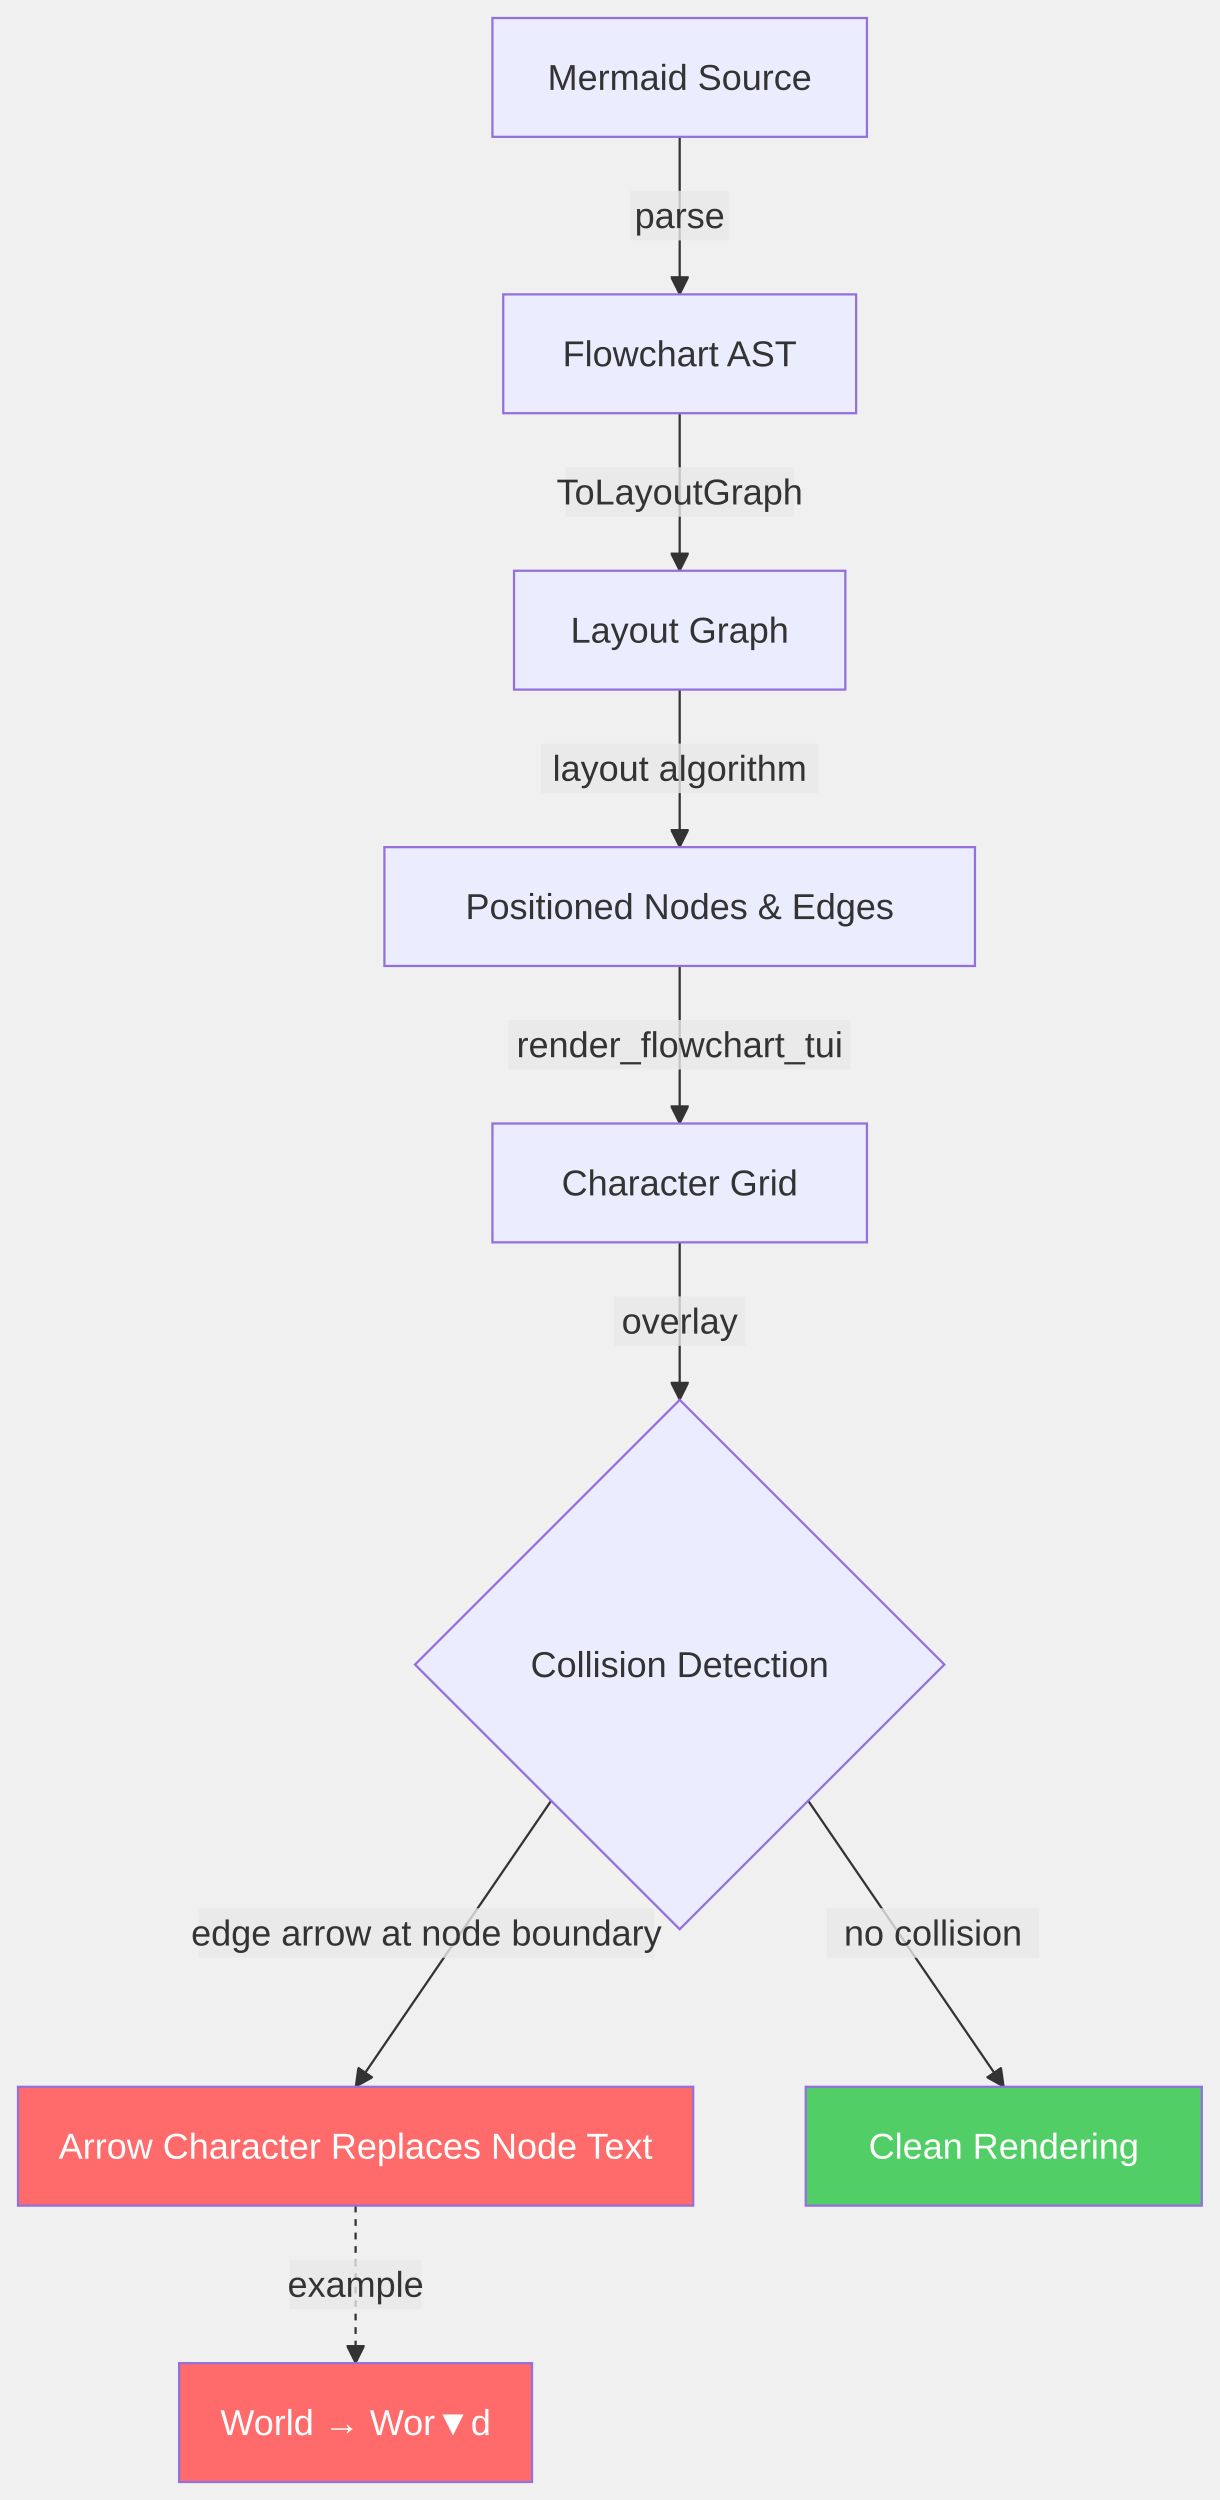
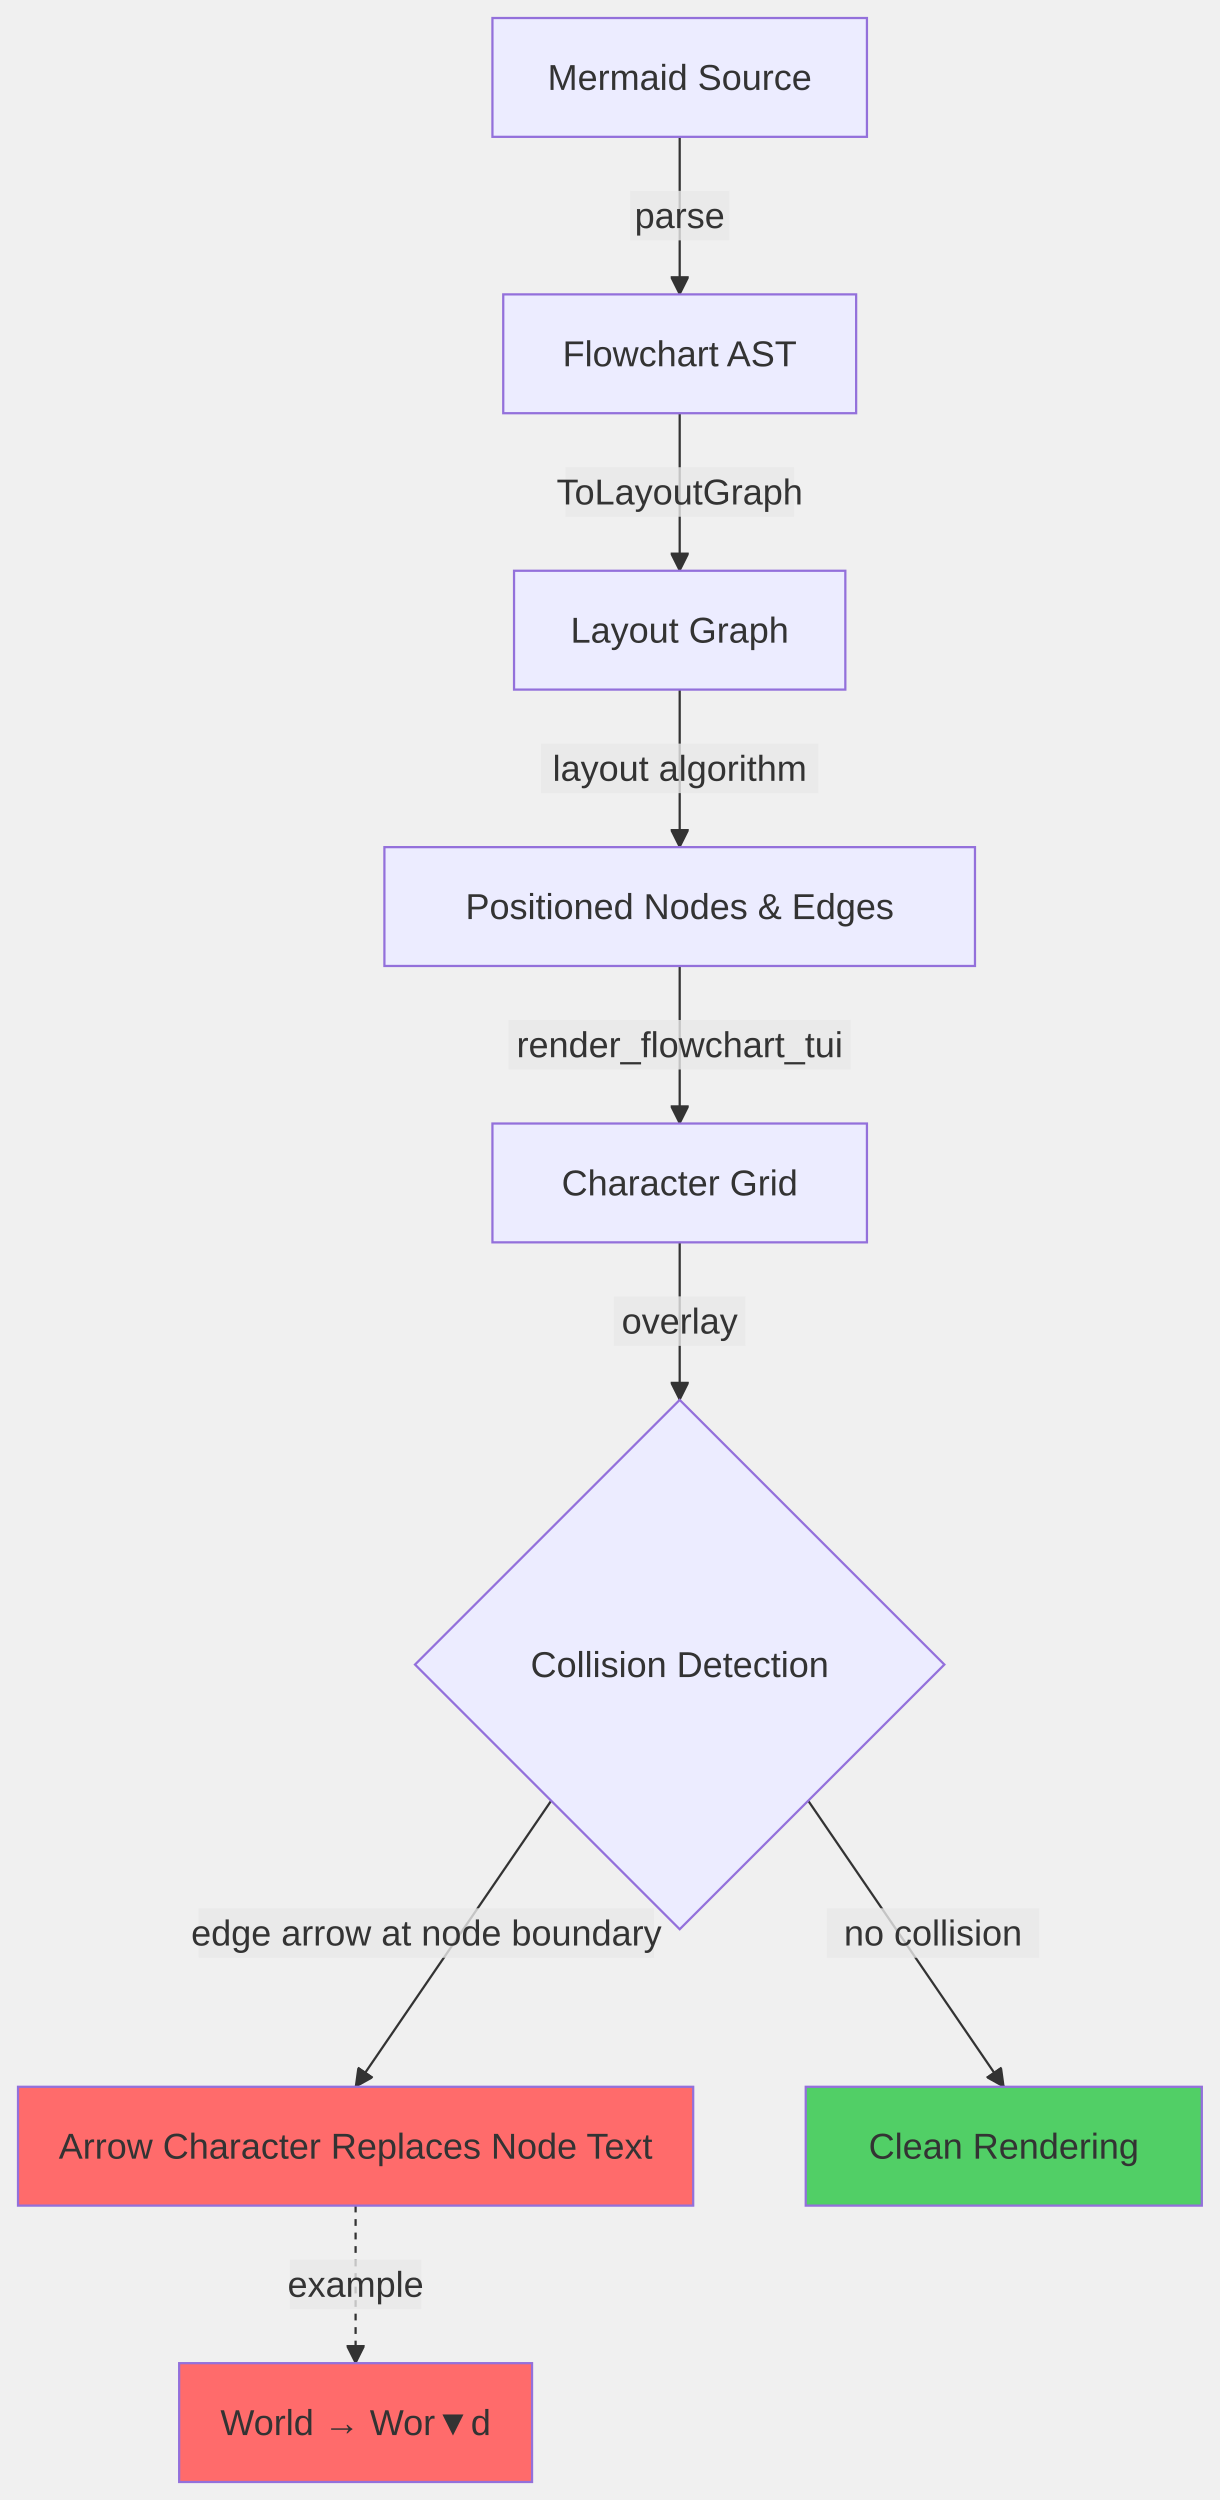
<svg xmlns="http://www.w3.org/2000/svg" width="542" height="1110.8" viewBox="-8 -8 542 1110.8" class="mermaid">
  <style>

.mermaid {
  font-family: trebuchet ms, verdana, arial, sans-serif;
  font-size: 16px;
}

.node rect,
.node polygon,
.node circle,
.node ellipse,
.node path {
  fill: #ECECFF;
  stroke: #9370DB;
  stroke-width: 1px;
}

.node line {
  stroke: #9370DB;
  stroke-width: 1px;
}

.node .label {
  fill: #333333;
}

.node text {
  fill: #333333;
  font-family: trebuchet ms, verdana, arial, sans-serif;
  font-size: 16px;
}

.edge-path {
  fill: none;
  stroke: #333333;
  stroke-width: 1px;
}

.edge-label {
  fill: #333333;
  font-family: trebuchet ms, verdana, arial, sans-serif;
}

.edge-label-bg {
  fill: rgba(232, 232, 232, 0.8);
}

.subgraph {
  fill: #ffffde;
  stroke: #aaaa33;
  stroke-width: 1px;
}

.subgraph-title {
  fill: #333333;
  font-weight: bold;
}

.cluster rect {
  fill: #ffffde;
  stroke: #aaaa33;
  stroke-width: 1px;
  rx: 5px;
  ry: 5px;
}

.cluster-label {
  fill: #333333;
  font-family: trebuchet ms, verdana, arial, sans-serif;
  font-size: 16px;
  font-weight: bold;
}

marker path {
  fill: #333333;
  stroke: #333333;
}

  </style>
  <defs>
    <marker id="arrow_point" viewBox="0 0 10 10" refX="10" refY="5" markerWidth="8" markerHeight="8" orient="auto" markerUnits="userSpaceOnUse">
      <path d="M 0 0 L 10 5 L 0 10 z" />
    </marker>
    <marker id="arrow_point_start" viewBox="0 0 10 10" refX="4.5" refY="5" markerWidth="8" markerHeight="8" orient="auto" markerUnits="userSpaceOnUse">
      <path d="M 0 5 L 10 10 L 10 0 z" />
    </marker>
    <marker id="arrow_cross" viewBox="0 0 11 11" refX="12" refY="5.2" markerWidth="11" markerHeight="11" orient="auto" markerUnits="userSpaceOnUse">
-       <path d="M 1 1 L 10 10 M 10 1 L 1 10" stroke-width="2" fill="none" />
+       <path d="M 1 1 L 10 10 M 10 1 L 1 10" fill="none" stroke-width="2" />
    </marker>
    <marker id="arrow_cross_start" viewBox="0 0 11 11" refX="-1" refY="5.2" markerWidth="11" markerHeight="11" orient="auto" markerUnits="userSpaceOnUse">
      <path d="M 1 1 L 10 10 M 10 1 L 1 10" fill="none" stroke-width="2" />
    </marker>
    <marker id="arrow_circle" viewBox="0 0 10 10" refX="11" refY="5" markerWidth="11" markerHeight="11" orient="auto" markerUnits="userSpaceOnUse">
      <circle cx="5" cy="5" r="5" />
    </marker>
    <marker id="arrow_circle_start" viewBox="0 0 10 10" refX="-1" refY="5" markerWidth="11" markerHeight="11" orient="auto" markerUnits="userSpaceOnUse">
      <circle cx="5" cy="5" r="5" />
    </marker>
  </defs>
  <g class="root">
    <g class="clusters">

    </g>
    <g class="edgePaths">
      <g class="edge" id="edge-L-A-B-0">
-         <path d="M 294.00 52.80 C 294.00 64.47, 294.00 76.13, 294.00 87.80 C 294.00 99.47, 294.00 111.13, 294.00 122.80" class="edge-path" marker-end="url(#arrow_point)" fill="none" stroke-width="1" />
+         <path d="M 294.00 52.80 C 294.00 64.47, 294.00 76.13, 294.00 87.80 C 294.00 99.47, 294.00 111.13, 294.00 122.80" class="edge-path" stroke-width="1" fill="none" marker-end="url(#arrow_point)" />
      </g>
      <g class="edge" id="edge-L-B-C-0">
-         <path d="M 294.00 175.60 C 294.00 187.27, 294.00 198.93, 294.00 210.60 C 294.00 222.27, 294.00 233.93, 294.00 245.60" class="edge-path" stroke-width="1" marker-end="url(#arrow_point)" fill="none" />
+         <path d="M 294.00 175.60 C 294.00 187.27, 294.00 198.93, 294.00 210.60 C 294.00 222.27, 294.00 233.93, 294.00 245.60" class="edge-path" marker-end="url(#arrow_point)" stroke-width="1" fill="none" />
      </g>
      <g class="edge" id="edge-L-C-D-0">
-         <path d="M 294.00 298.40 C 294.00 310.07, 294.00 321.73, 294.00 333.40 C 294.00 345.07, 294.00 356.73, 294.00 368.40" class="edge-path" marker-end="url(#arrow_point)" stroke-width="1" fill="none" />
+         <path d="M 294.00 298.40 C 294.00 310.07, 294.00 321.73, 294.00 333.40 C 294.00 345.07, 294.00 356.73, 294.00 368.40" class="edge-path" fill="none" stroke-width="1" marker-end="url(#arrow_point)" />
      </g>
      <g class="edge" id="edge-L-D-E-0">
-         <path d="M 294.00 421.20 C 294.00 432.87, 294.00 444.53, 294.00 456.20 C 294.00 467.87, 294.00 479.53, 294.00 491.20" class="edge-path" stroke-width="1" marker-end="url(#arrow_point)" fill="none" />
+         <path d="M 294.00 421.20 C 294.00 432.87, 294.00 444.53, 294.00 456.20 C 294.00 467.87, 294.00 479.53, 294.00 491.20" class="edge-path" fill="none" stroke-width="1" marker-end="url(#arrow_point)" />
      </g>
      <g class="edge" id="edge-L-E-F-0">
-         <path d="M 294.00 544.00 C 294.00 555.67, 294.00 567.33, 294.00 579.00 C 294.00 590.67, 294.00 602.33, 294.00 614.00" class="edge-path" marker-end="url(#arrow_point)" stroke-width="1" fill="none" />
+         <path d="M 294.00 544.00 C 294.00 555.67, 294.00 567.33, 294.00 579.00 C 294.00 590.67, 294.00 602.33, 294.00 614.00" class="edge-path" marker-end="url(#arrow_point)" fill="none" stroke-width="1" />
      </g>
      <g class="edge" id="edge-L-F-G-0">
-         <path d="M 236.90 792.10 L 150.00 919.20" class="edge-path" marker-end="url(#arrow_point)" fill="none" stroke-width="1" />
+         <path d="M 236.90 792.10 L 150.00 919.20" class="edge-path" marker-end="url(#arrow_point)" stroke-width="1" fill="none" />
      </g>
      <g class="edge" id="edge-L-F-H-0">
        <path d="M 351.10 792.10 L 438.00 919.20" class="edge-path" fill="none" marker-end="url(#arrow_point)" stroke-width="1" />
      </g>
      <g class="edge" id="edge-L-G-I-0">
-         <path d="M 150.00 972.00 C 150.00 983.67, 150.00 995.33, 150.00 1007.00 C 150.00 1018.67, 150.00 1030.33, 150.00 1042.00" class="edge-path" marker-end="url(#arrow_point)" stroke-dasharray="3,3" fill="none" stroke-width="2" />
+         <path d="M 150.00 972.00 C 150.00 983.67, 150.00 995.33, 150.00 1007.00 C 150.00 1018.67, 150.00 1030.33, 150.00 1042.00" class="edge-path" stroke-width="2" fill="none" marker-end="url(#arrow_point)" stroke-dasharray="3,3" />
      </g>
    </g>
    <g class="edgeLabels">
      <g class="edgeLabel" id="edge-label-L-A-B-0">
        <rect x="272" y="76.8" width="44" height="22" class="edge-label-bg" />
        <text x="294" y="87.8" class="edge-label" text-anchor="middle" dominant-baseline="central">parse</text>
      </g>
      <g class="edgeLabel" id="edge-label-L-B-C-0">
        <rect x="243.2" y="199.6" width="101.6" height="22" class="edge-label-bg" />
-         <text x="294" y="210.6" class="edge-label" text-anchor="middle" dominant-baseline="central">ToLayoutGraph</text>
+         <text x="294" y="210.6" class="edge-label" dominant-baseline="central" text-anchor="middle">ToLayoutGraph</text>
      </g>
      <g class="edgeLabel" id="edge-label-L-C-D-0">
        <rect x="232.4" y="322.4" width="123.2" height="22" class="edge-label-bg" />
        <text x="294" y="333.4" class="edge-label" text-anchor="middle" dominant-baseline="central">layout algorithm</text>
      </g>
      <g class="edgeLabel" id="edge-label-L-D-E-0">
        <rect x="218" y="445.2" width="152" height="22" class="edge-label-bg" />
        <text x="294" y="456.2" class="edge-label" text-anchor="middle" dominant-baseline="central">render_flowchart_tui</text>
      </g>
      <g class="edgeLabel" id="edge-label-L-E-F-0">
        <rect x="264.8" y="568" width="58.4" height="22" class="edge-label-bg" />
-         <text x="294" y="579" class="edge-label" dominant-baseline="central" text-anchor="middle">overlay</text>
+         <text x="294" y="579" class="edge-label" text-anchor="middle" dominant-baseline="central">overlay</text>
      </g>
      <g class="edgeLabel" id="edge-label-L-F-G-0">
        <rect x="80.242" y="839.88" width="202.4" height="22" class="edge-label-bg" />
-         <text x="181.442" y="850.88" class="edge-label" text-anchor="middle" dominant-baseline="central">edge arrow at node boundary</text>
+         <text x="181.442" y="850.88" class="edge-label" dominant-baseline="central" text-anchor="middle">edge arrow at node boundary</text>
      </g>
      <g class="edgeLabel" id="edge-label-L-F-H-0">
        <rect x="359.358" y="839.88" width="94.4" height="22" class="edge-label-bg" />
-         <text x="406.558" y="850.88" class="edge-label" text-anchor="middle" dominant-baseline="central">no collision</text>
+         <text x="406.558" y="850.88" class="edge-label" dominant-baseline="central" text-anchor="middle">no collision</text>
      </g>
      <g class="edgeLabel" id="edge-label-L-G-I-0">
        <rect x="120.8" y="996" width="58.4" height="22" class="edge-label-bg" />
        <text x="150" y="1007" class="edge-label" dominant-baseline="central" text-anchor="middle">example</text>
      </g>
    </g>
    <g class="nodes">
      <g class="node" id="node-A">
        <rect x="210.8" y="0" width="166.4" height="52.8" />
        <text x="294" y="26.4" class="label" dominant-baseline="central" text-anchor="middle">Mermaid Source</text>
      </g>
      <g class="node" id="node-B">
        <rect x="215.6" y="122.8" width="156.8" height="52.8" />
        <text x="294" y="149.2" class="label" dominant-baseline="central" text-anchor="middle">Flowchart AST</text>
      </g>
      <g class="node" id="node-C">
        <rect x="220.4" y="245.6" width="147.2" height="52.8" />
        <text x="294" y="272" class="label" dominant-baseline="central" text-anchor="middle">Layout Graph</text>
      </g>
      <g class="node" id="node-D">
        <rect x="162.8" y="368.4" width="262.4" height="52.8" />
-         <text x="294" y="394.8" class="label" text-anchor="middle" dominant-baseline="central">Positioned Nodes &amp; Edges</text>
+         <text x="294" y="394.8" class="label" dominant-baseline="central" text-anchor="middle">Positioned Nodes &amp; Edges</text>
      </g>
      <g class="node" id="node-E">
        <rect x="210.8" y="491.2" width="166.4" height="52.8" />
-         <text x="294" y="517.6" class="label" dominant-baseline="central" text-anchor="middle">Character Grid</text>
+         <text x="294" y="517.6" class="label" text-anchor="middle" dominant-baseline="central">Character Grid</text>
      </g>
      <g class="node" id="node-F">
        <polygon points="294,614 411.6,731.6 294,849.2 176.4,731.6" />
        <text x="294" y="731.6" class="label" dominant-baseline="central" text-anchor="middle">Collision Detection</text>
      </g>
      <g class="node" id="node-G">
        <rect x="0" y="919.2" width="300" height="52.8" style="fill:#ff6b6b !important" />
-         <text x="150" y="945.6" class="label" text-anchor="middle" dominant-baseline="central" style="fill: #ffffff">Arrow Character Replaces Node Text</text>
+         <text x="150" y="945.6" class="label" text-anchor="middle" dominant-baseline="central">Arrow Character Replaces Node Text</text>
      </g>
      <g class="node" id="node-H">
        <rect x="350" y="919.2" width="176" height="52.8" style="fill:#51cf66 !important" />
-         <text x="438" y="945.6" class="label" dominant-baseline="central" style="fill: #ffffff" text-anchor="middle">Clean Rendering</text>
+         <text x="438" y="945.6" class="label" text-anchor="middle" dominant-baseline="central">Clean Rendering</text>
      </g>
      <g class="node" id="node-I">
        <rect x="71.6" y="1042" width="156.8" height="52.8" style="fill:#ff6b6b !important" />
-         <text x="150" y="1068.4" class="label" text-anchor="middle" style="fill: #ffffff" dominant-baseline="central">World → Wor▼d</text>
+         <text x="150" y="1068.4" class="label" dominant-baseline="central" text-anchor="middle">World → Wor▼d</text>
      </g>
    </g>
  </g>
</svg>
